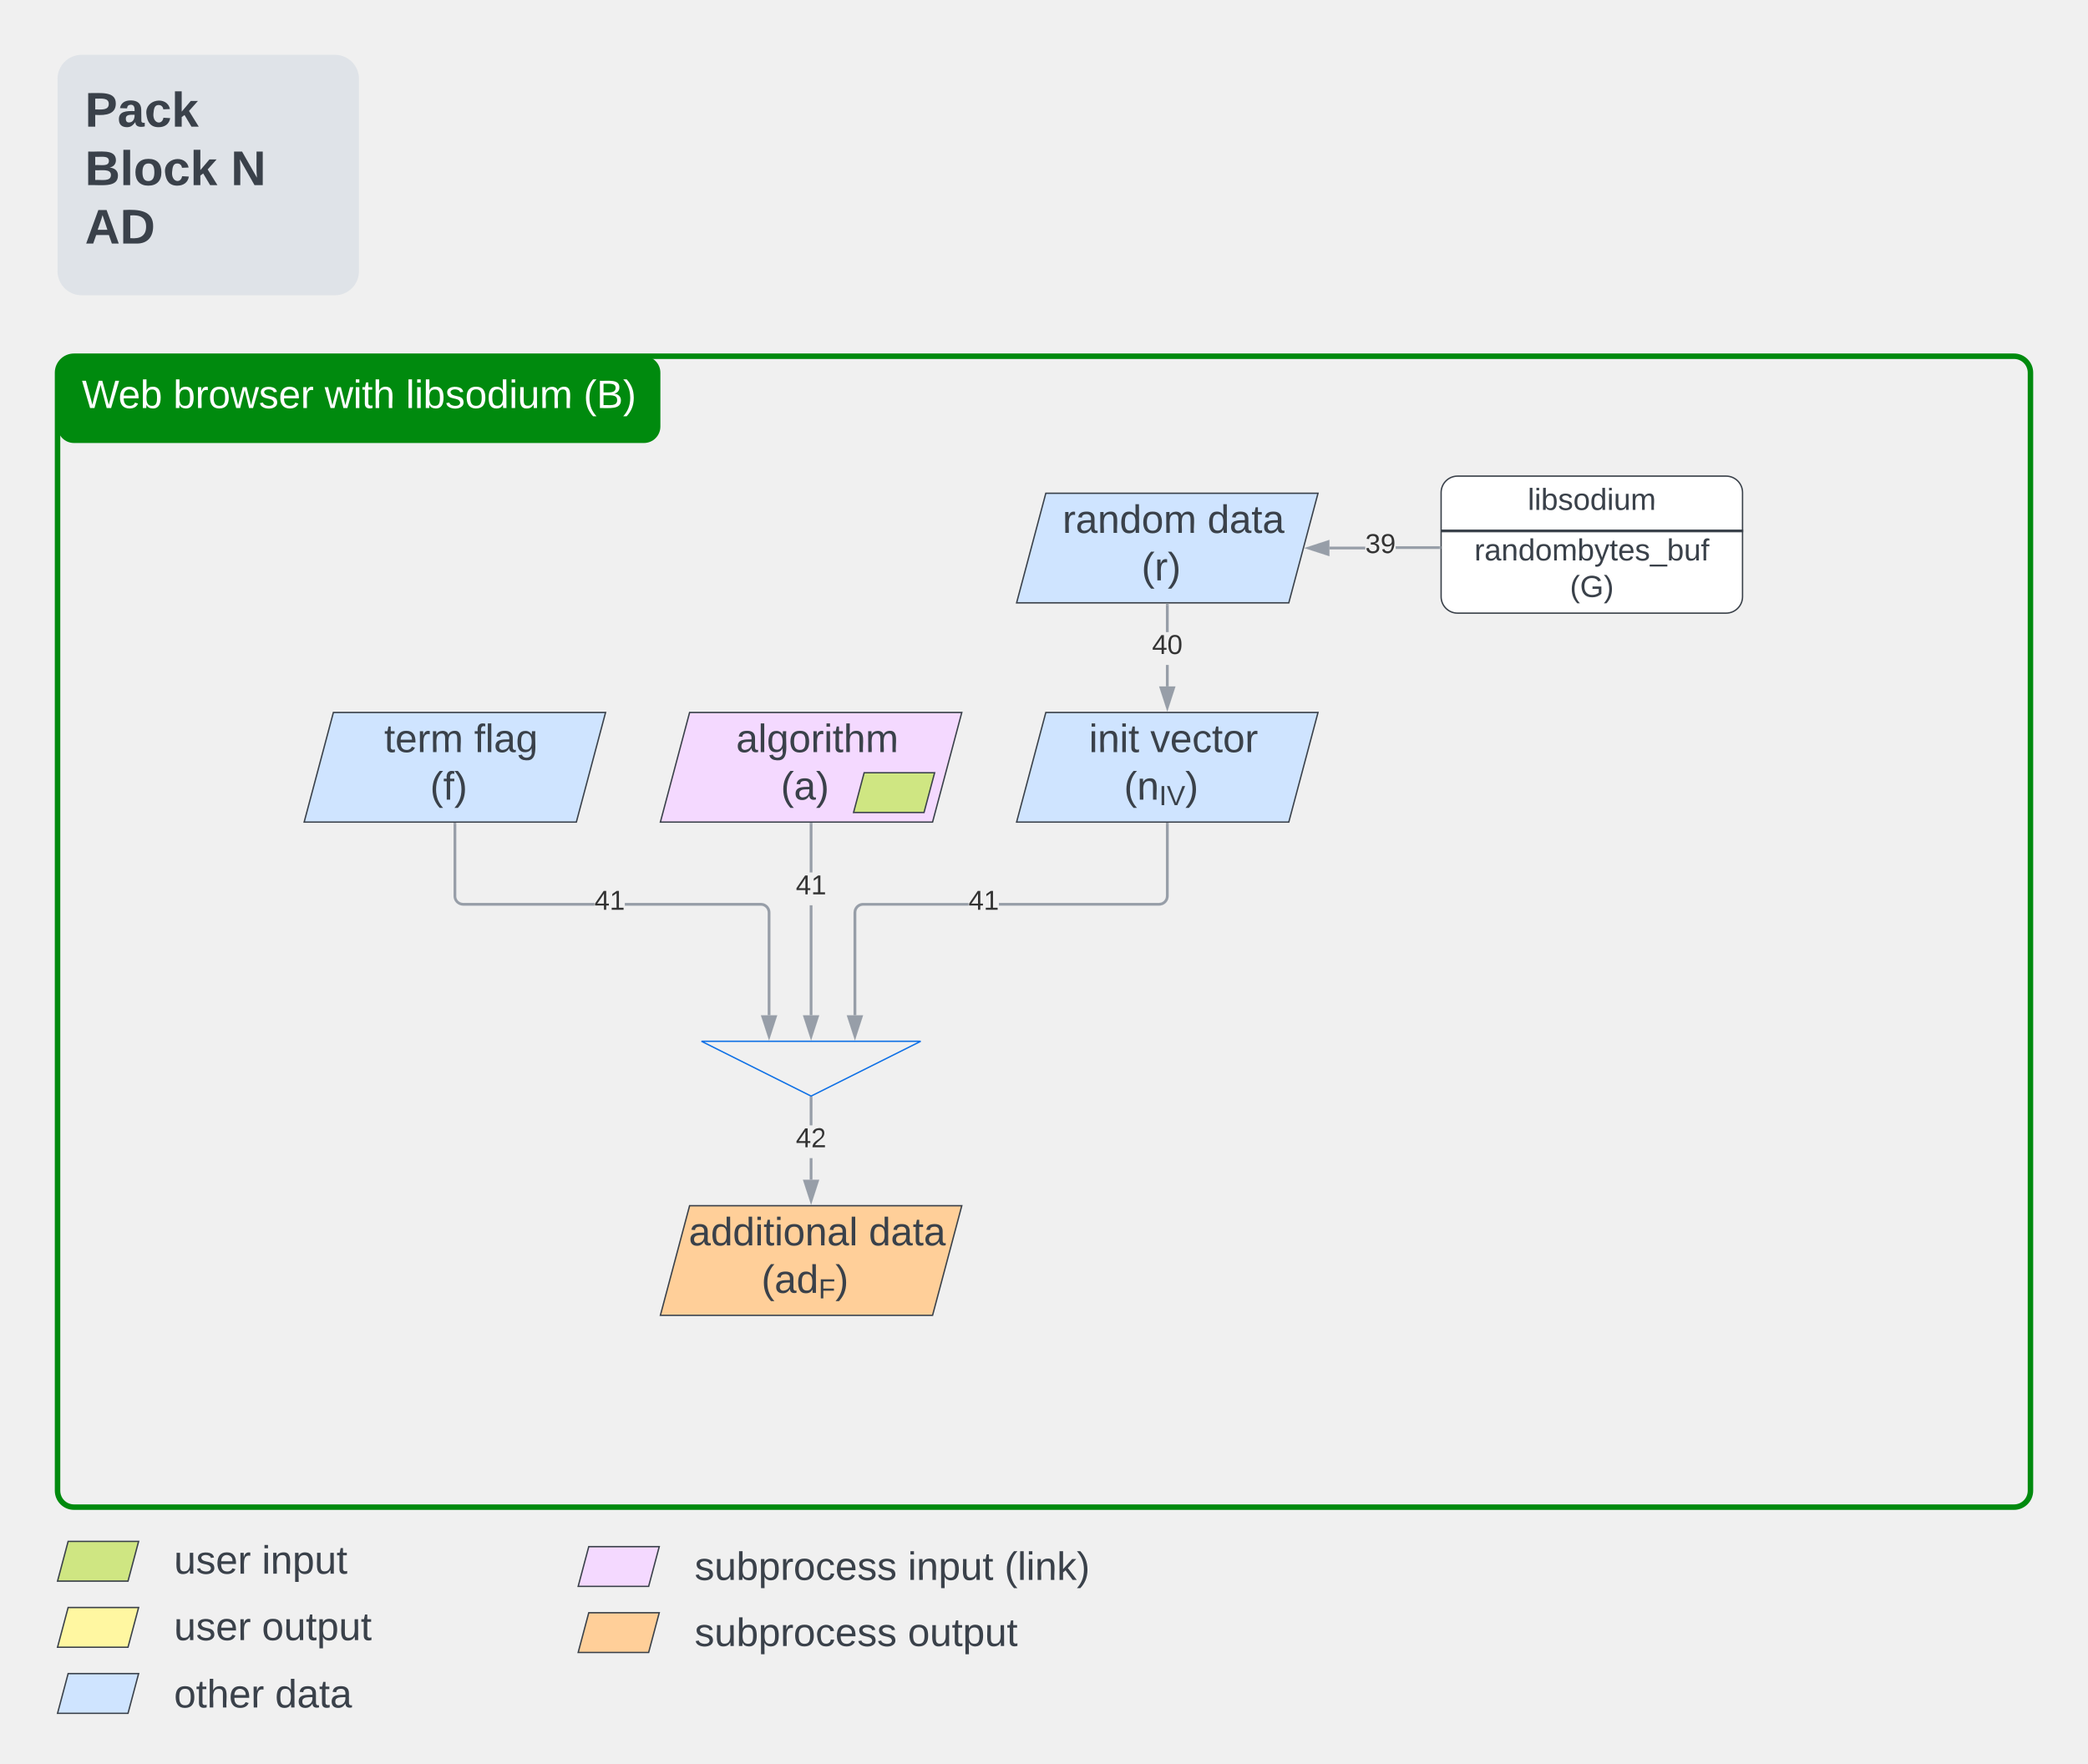
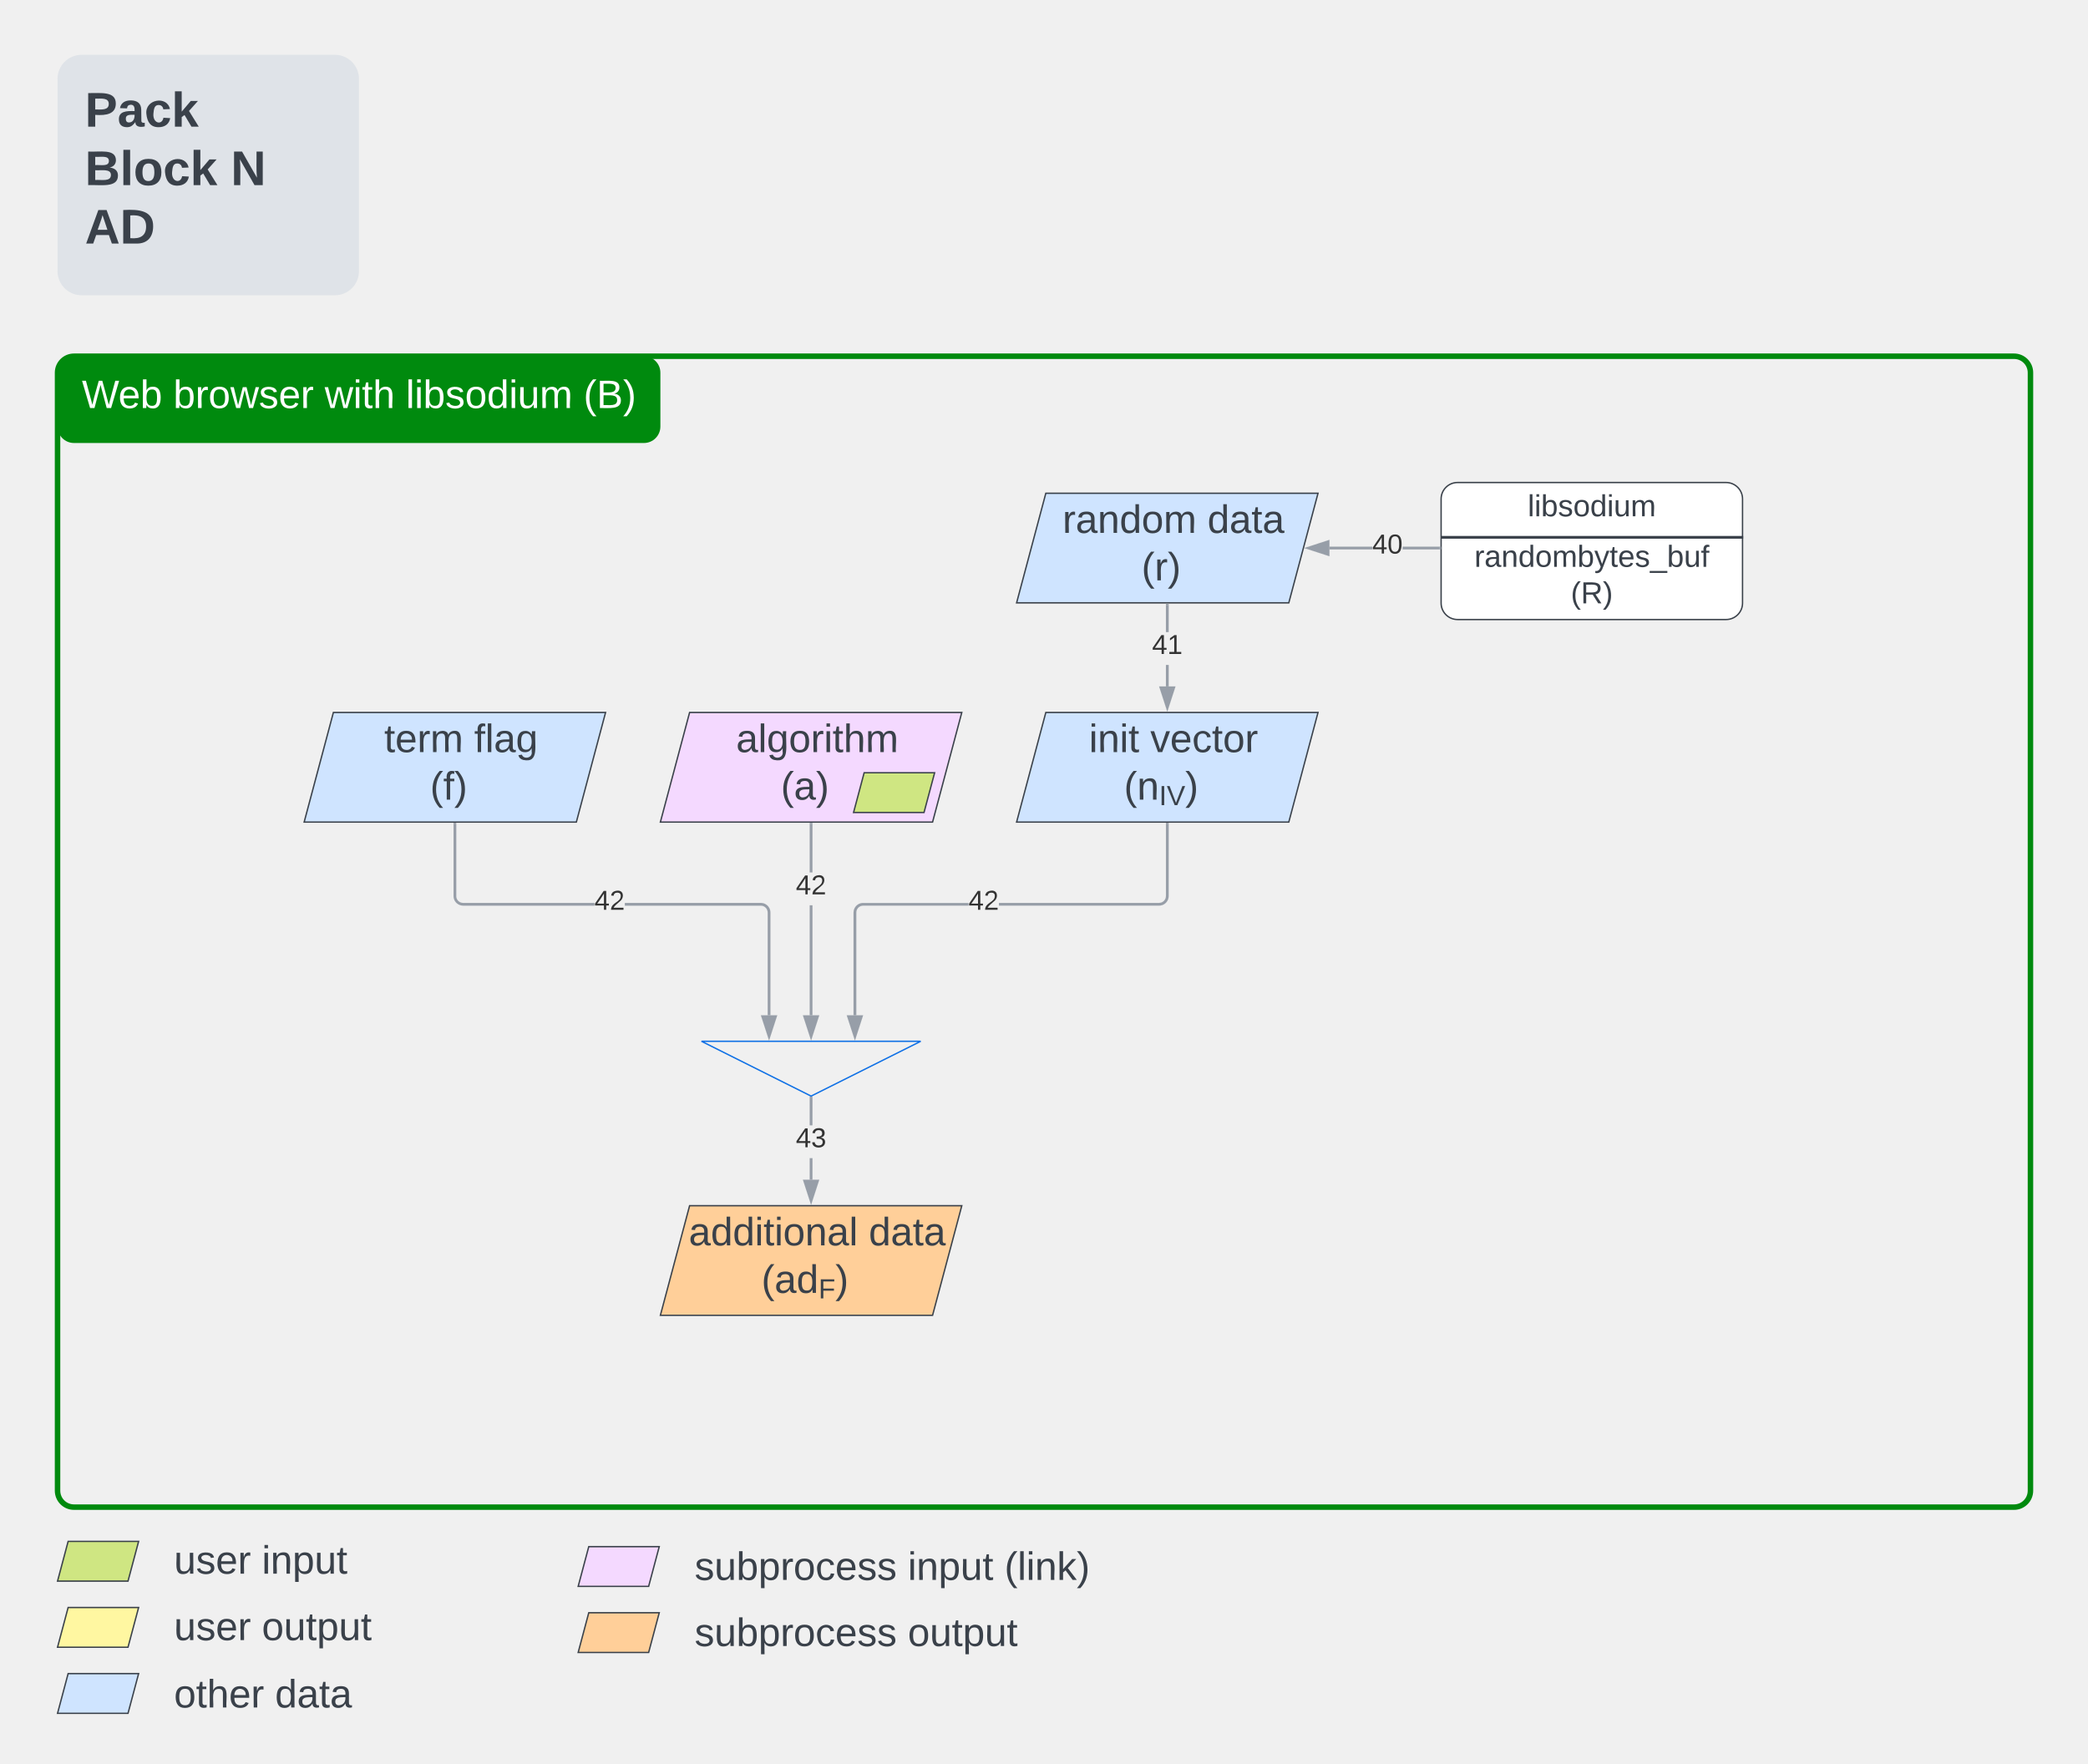
- <svg xmlns="http://www.w3.org/2000/svg" xmlns:ns1="lucid" xmlns:xlink="http://www.w3.org/1999/xlink" width="1524" height="1287" viewBox="0 0 1524 1287">
-   <g ns1:page-tab-id="OwB0BA3-xFTP" transform="translate(-78 1060)">
+ <svg xmlns="http://www.w3.org/2000/svg" xmlns:xlink="http://www.w3.org/1999/xlink" width="1524" height="1287" viewBox="0 0 1524 1287">
+   <g transform="translate(-78 1060)">
    <path fill="none" stroke="#008a0e" stroke-width="4" d="M120-788a12 12 0 0 1 12-12h1416a12 12 0 0 1 12 12V28a12 12 0 0 1-12 12H132a12 12 0 0 1-12-12z" />
    <path fill="#979ea8" stroke="#979ea8" stroke-width=".05" d="M670.98-199H669v-15.67h2zm0-39.67H669v-19.77h2z" />
    <path fill="#979ea8" d="M670.98-258.42H669v-1.5l.98.48.98-.5zm-.98 74.68L665.37-198h9.26z" />
    <path fill="#979ea8" stroke="#979ea8" stroke-width=".05" d="m670-180.58-5.98-18.4h11.96zm-3.3-16.45 3.3 10.14 3.3-10.13z" />
    <use xlink:href="#a" transform="translate(658.894 -222.667)" />
    <path fill="#979ea8" stroke="#979ea8" stroke-width=".05" d="m633.37-400.98 1.05.1 1.07.24 1 .42.93.58.84.7.7.84.58.93.42 1 .25 1.08.1 1.06V-319h-1.96v-74.96l-.07-.83-.2-.75-.3-.73-.4-.67-.52-.6-.6-.5-.67-.43-.72-.3-.76-.18-.83-.06h-99.22v-1.96zm-222.33-4.23.18.75.3.73.42.67.5.6.6.5.68.43.73.3.76.18.84.06h95.82v1.96h-95.9l-1.05-.1-1.06-.24-1-.42-.94-.58-.83-.7-.7-.84-.6-.93-.4-1-.26-1.08-.08-1.06v-52.54h1.96v52.46z" />
    <path fill="#979ea8" d="M410.98-458.47h-1.96v-1.03h1.96zm228.35 154.73L634.7-318h9.27z" />
    <path fill="#979ea8" stroke="#979ea8" stroke-width=".05" d="m639.33-300.58-5.97-18.4h11.95zm-3.3-16.45 3.3 10.14 3.3-10.13z" />
    <use xlink:href="#b" transform="translate(511.86 -396)" />
    <path fill="#ffcf99" stroke="#3a414a" d="M581.33-180H780l-21.33 80H560z" />
    <use xlink:href="#c" transform="translate(580.736 -151.057)" />
    <use xlink:href="#d" transform="translate(712.1 -151.057)" />
    <use xlink:href="#e" transform="translate(633.755 -116.39)" />
    <path fill="none" stroke="#1071e5" d="M590-300h160l-80 40z" />
    <path fill="#f4d9ff" stroke="#3a414a" d="M581.33-540H780l-21.33 80H560z" class="qc-clickable" data-target="06" />
    <use xlink:href="#f" transform="translate(615.283 -511.057)" />
    <use xlink:href="#g" transform="translate(647.93 -476.39)" />
    <path fill="#008a0e" d="M120-788a12 12 0 0 1 12-12h416a12 12 0 0 1 12 12v39.33a12 12 0 0 1-12 12H132a12 12 0 0 1-12-12z" />
    <use xlink:href="#h" transform="translate(137.738 -762.186)" />
    <use xlink:href="#i" transform="translate(204.503 -762.186)" />
    <use xlink:href="#j" transform="translate(315.003 -762.186)" />
    <use xlink:href="#k" transform="translate(374.225 -762.186)" />
    <use xlink:href="#l" transform="translate(503.904 -762.186)" />
    <path fill="#dfe3e8" d="M120-1002.45a17.55 17.55 0 0 1 17.55-17.55h184.9a17.55 17.55 0 0 1 17.55 17.55v140.4a17.55 17.55 0 0 1-17.55 17.55h-184.9A17.55 17.55 0 0 1 120-862.05z" />
    <use xlink:href="#m" transform="translate(140 -967.556)" />
    <use xlink:href="#n" transform="translate(140 -924.889)" />
    <use xlink:href="#o" transform="translate(246.47 -924.889)" />
    <use xlink:href="#p" transform="translate(140 -882.222)" />
    <path fill="#979ea8" stroke="#979ea8" stroke-width=".05" d="M670.98-319H669v-80.25h2zm0-104.25H669v-35.25h2z" />
    <path fill="#979ea8" d="M670.98-458.47H669v-1.03h2zM670-303.74 665.37-318h9.26z" />
    <path fill="#979ea8" stroke="#979ea8" stroke-width=".05" d="m670-300.58-5.98-18.4h11.96zm-3.3-16.45 3.3 10.14 3.3-10.13z" />
    <use xlink:href="#b" transform="translate(658.894 -407.255)" />
    <path fill="#cfe682" stroke="#3a414a" d="M127.73 65h51.44l-7.74 29H120z" />
    <path fill="#cfe4ff" stroke="#3a414a" d="M127.73 161.5h51.44l-7.74 29H120z" />
    <path fill="#fff7a1" stroke="#3a414a" d="M127.73 113.25h51.44l-7.74 29H120z" />
    <path fill="none" d="M200 60h225.93v38.67H200z" />
    <use xlink:href="#q" transform="translate(205 88.564)" />
    <use xlink:href="#r" transform="translate(269.117 88.564)" />
    <path fill="none" d="M200 108.5h240v38.67H200z" />
    <use xlink:href="#q" transform="translate(205 137.064)" />
    <use xlink:href="#s" transform="translate(269.117 137.064)" />
    <path fill="none" d="M200 157.67h240v38.66H200z" />
    <use xlink:href="#t" transform="translate(205 186.23)" />
    <use xlink:href="#u" transform="translate(278.747 186.23)" />
    <path fill="#f4d9ff" stroke="#3a414a" d="M507.73 68.83h51.44l-7.74 29H500z" />
    <path fill="none" d="M580 65h340v36.67H580z" />
    <use xlink:href="#v" transform="translate(585 93.111)" />
    <use xlink:href="#w" transform="translate(740.599 93.111)" />
    <use xlink:href="#x" transform="translate(811.136 93.111)" />
    <use xlink:href="#y" transform="translate(585 127.778)" />
    <path fill="#ffcf99" stroke="#3a414a" d="M507.73 117.08h51.44l-7.74 29H500z" />
    <path fill="none" d="M580 113.25h260v36.67H580z" />
    <use xlink:href="#v" transform="translate(585 141.361)" />
    <use xlink:href="#z" transform="translate(740.599 141.361)" />
    <use xlink:href="#y" transform="translate(585 176.028)" />
    <path fill="#979ea8" stroke="#979ea8" stroke-width=".05" d="M784.9-399.02h-76.86l-.83.06-.75.18-.73.3-.67.42-.6.5-.5.6-.43.68-.3.73-.18.76-.06.84V-319H701v-75.04l.1-1.05.24-1.06.42-1 .58-.94.7-.83.84-.7.93-.6 1-.4 1.08-.26 1.06-.08h76.93zm146.08-6.94-.1 1.05-.24 1.06-.42 1-.58.94-.7.83-.84.7-.93.6-1 .4-1.08.26-1.06.08H807.1V-401h116.86l.83-.06.75-.18.73-.3.67-.42.6-.5.5-.6.43-.68.3-.73.18-.76.06-.84v-52.46H931z" />
    <path fill="#979ea8" d="M930.98-458.47H929v-1.03h2zM702-303.74 697.37-318h9.26z" />
    <path fill="#979ea8" stroke="#979ea8" stroke-width=".05" d="m702-300.58-5.98-18.4h11.96zm-3.3-16.45 3.3 10.14 3.3-10.13z" />
    <use xlink:href="#b" transform="translate(784.894 -396)" />
    <path fill="#cfe4ff" stroke="#3a414a" d="M321.33-540H520l-21.33 80H300z" />
    <use xlink:href="#A" transform="translate(358.453 -511.057)" />
    <use xlink:href="#B" transform="translate(424.095 -511.057)" />
    <use xlink:href="#C" transform="translate(391.943 -476.39)" />
    <path fill="#cfe4ff" stroke="#3a414a" d="M841.33-540H1040l-21.33 80H820z" />
    <use xlink:href="#D" transform="translate(872.835 -511.057)" />
    <use xlink:href="#E" transform="translate(917.613 -511.057)" />
    <use xlink:href="#F" transform="translate(898.382 -476.39)" />
    <path fill="#cfe682" stroke="#3a414a" d="M708.73-496h51.44l-7.74 29H701z" />
    <path fill="#cfe4ff" stroke="#3a414a" d="M841.33-700H1040l-21.33 80H820z" />
    <use xlink:href="#G" transform="translate(853.536 -671.057)" />
    <use xlink:href="#H" transform="translate(959.301 -671.057)" />
    <use xlink:href="#I" transform="translate(911.18 -636.39)" />
    <path fill="#979ea8" stroke="#979ea8" stroke-width=".05" d="M930.98-559H929v-15.67h2zm0-39.67H929v-19.83h2z" />
    <path fill="#979ea8" d="M930.98-618.47H929v-1.03h2zm-.98 74.73L925.37-558h9.26z" />
    <path fill="#979ea8" stroke="#979ea8" stroke-width=".05" d="m930-540.58-5.98-18.4h11.96zm-3.3-16.45 3.3 10.14 3.3-10.13z" />
    <use xlink:href="#J" transform="translate(918.894 -582.667)" />
-     <path fill="#fff" stroke="#3a414a" d="M1129.85-700.5a12 12 0 0 1 12-12h196a12 12 0 0 1 12 12v76a12 12 0 0 1-12 12h-196a12 12 0 0 1-12-12z" />
-     <path fill="none" d="M1129.85-712.5h220v40h-220z" />
-     <use xlink:href="#K" transform="translate(1193.06 -687.847)" />
-     <path fill="none" stroke="#3a414a" stroke-width="2" d="M1130.85-672.5h218.5m-218.47 0h-1.03m219.48 0h1.02" />
-     <path fill="none" d="M1129.85-674.17h220v63.34h-220z" />
-     <use xlink:href="#L" transform="translate(1154.11 -650.967)" />
-     <use xlink:href="#M" transform="translate(1223.863 -624.3)" />
-     <path fill="#979ea8" stroke="#979ea8" stroke-width=".05" d="M1074.48-659.02h-26.13V-661h26.13zm54.37-.34h-32.15v-1.95h32.15z" />
-     <path fill="#979ea8" d="M1129.85-659.36h-1.02v-1.95h1.02zm-82.5 3.99L1033.1-660l14.25-4.63z" />
+     <path fill="#fff" stroke="#3a414a" d="M1129.85-695.83a12 12 0 0 1 12-12h196a12 12 0 0 1 12 12v76a12 12 0 0 1-12 12h-196a12 12 0 0 1-12-12z" />
+     <path fill="none" d="M1129.85-707.83h220v40h-220z" />
+     <use xlink:href="#K" transform="translate(1193.06 -683.18)" />
+     <path fill="none" stroke="#3a414a" stroke-width="2" d="M1130.85-667.83h218.5m-218.47 0h-1.03m219.48 0h1.02" />
+     <path fill="none" d="M1129.85-669.5h220v63.33h-220z" />
+     <use xlink:href="#L" transform="translate(1154.11 -646.3)" />
+     <use xlink:href="#M" transform="translate(1224.511 -619.634)" />
+     <path fill="#979ea8" stroke="#979ea8" stroke-width=".05" d="M1079.56-659.02h-31.2V-661h31.2zm49.3 0h-27.08V-661h27.07z" />
+     <path fill="#979ea8" d="M1129.85-659.02h-1.02V-661h1.02zm-82.5 3.65L1033.1-660l14.25-4.63z" />
    <path fill="#979ea8" stroke="#979ea8" stroke-width=".05" d="m1048.33-654.02-18.4-5.98 18.4-5.98zm-12.1-5.98 10.15 3.3v-6.6z" />
-     <use xlink:href="#N" transform="translate(1074.486 -656.333)" />
+     <use xlink:href="#N" transform="translate(1079.56 -656)" />
    <defs>
      <path id="O" fill="#333" d="M155-56V0h-30v-56H8v-25l114-167h33v167h35v25zm-30-156c-27 46-58 90-88 131h88z" />
-       <path id="P" fill="#333" d="M101-251c82-7 93 87 43 132L82-64C71-53 59-42 53-27h129V0H18c2-99 128-94 128-182 0-28-16-43-45-43s-46 15-49 41l-32-3c6-41 34-60 81-64" />
-       <path id="Q" fill="#333" d="M27 0v-27h64v-190l-56 39v-29l58-41h29v221h61V0z" />
+       <path id="P" fill="#333" d="M126-127c33 6 58 20 58 59 0 88-139 92-164 29-3-8-5-16-6-25l32-3c6 27 21 44 54 44 32 0 52-15 52-46 0-38-36-46-79-43v-28c39 1 72-4 72-42 0-27-17-43-46-43-28 0-47 15-49 41l-32-3c6-42 35-63 81-64 48-1 79 21 79 65 0 36-21 52-52 59" />
+       <path id="Q" fill="#333" d="M101-251c82-7 93 87 43 132L82-64C71-53 59-42 53-27h129V0H18c2-99 128-94 128-182 0-28-16-43-45-43s-46 15-49 41l-32-3c6-41 34-60 81-64" />
      <path id="R" fill="#3a414a" d="M141-36C126-15 110 5 73 4 37 3 15-17 15-53c-1-64 63-63 125-63 3-35-9-54-41-54-24 1-41 7-42 31l-33-3c5-37 33-52 76-52 45 0 72 20 72 64v82c-1 20 7 32 28 27v20c-31 9-61-2-59-35M48-53c0 20 12 33 32 33 41-3 63-29 60-74-43 2-92-5-92 41" />
      <path id="S" fill="#3a414a" d="M85-194c31 0 48 13 60 33l-1-100h32l1 261h-30c-2-10 0-23-3-31C134-8 116 4 85 4 32 4 16-35 15-94c0-66 23-100 70-100m9 24c-40 0-46 34-46 75 0 40 6 74 45 74 42 0 51-32 51-76 0-42-9-74-50-73" />
      <path id="T" fill="#3a414a" d="M24-231v-30h32v30zM24 0v-190h32V0z" />
      <path id="U" fill="#3a414a" d="M59-47c-2 24 18 29 38 22v24C64 9 27 4 27-40v-127H5v-23h24l9-43h21v43h35v23H59z" />
      <path id="V" fill="#3a414a" d="M100-194c62-1 85 37 85 99 1 63-27 99-86 99S16-35 15-95c0-66 28-99 85-99M99-20c44 1 53-31 53-75 0-43-8-75-51-75s-53 32-53 75 10 74 51 75" />
      <path id="W" fill="#3a414a" d="M117-194c89-4 53 116 60 194h-32v-121c0-31-8-49-39-48C34-167 62-67 57 0H25l-1-190h30c1 10-1 24 2 32 11-22 29-35 61-36" />
      <path id="X" fill="#3a414a" d="M24 0v-261h32V0z" />
      <path id="Y" fill="#3a414a" d="M87 75C49 33 22-17 22-94c0-76 28-126 65-167h31c-38 41-64 92-64 168S80 34 118 75z" />
      <path id="Z" fill="#3a414a" d="M63-220v92h138v28H63V0H30v-248h175v28z" />
      <path id="aa" fill="#3a414a" d="M33-261c38 41 65 92 65 168S71 34 33 75H2C39 34 66-17 66-93S39-220 2-261z" />
      <path id="ab" fill="#3a414a" d="M177-190C167-65 218 103 67 71c-23-6-38-20-44-43l32-5c15 47 100 32 89-28v-30C133-14 115 1 83 1 29 1 15-40 15-95c0-56 16-97 71-98 29-1 48 16 59 35 1-10 0-23 2-32zM94-22c36 0 50-32 50-73 0-42-14-75-50-75-39 0-46 34-46 75s6 73 46 73" />
      <path id="ac" fill="#3a414a" d="M114-163C36-179 61-72 57 0H25l-1-190h30c1 12-1 29 2 39 6-27 23-49 58-41z" />
      <path id="ad" fill="#3a414a" d="M106-169C34-169 62-67 57 0H25v-261h32l-1 103c12-21 28-36 61-36 89 0 53 116 60 194h-32v-121c2-32-8-49-39-48" />
      <path id="ae" fill="#3a414a" d="M210-169c-67 3-38 105-44 169h-31v-121c0-29-5-50-35-48C34-165 62-65 56 0H25l-1-190h30c1 10-1 24 2 32 10-44 99-50 107 0 11-21 27-35 58-36 85-2 47 119 55 194h-31v-121c0-29-5-49-35-48" />
      <path id="af" fill="#fff" d="M266 0h-40l-56-210L115 0H75L2-248h35L96-30l15-64 43-154h32l59 218 59-218h35" />
      <path id="ag" fill="#fff" d="M100-194c63 0 86 42 84 106H49c0 40 14 67 53 68 26 1 43-12 49-29l28 8c-11 28-37 45-77 45C44 4 14-33 15-96c1-61 26-98 85-98m52 81c6-60-76-77-97-28-3 7-6 17-6 28z" />
      <path id="ah" fill="#fff" d="M115-194c53 0 69 39 70 98 0 66-23 100-70 100C84 3 66-7 56-30L54 0H23l1-261h32v101c10-23 28-34 59-34m-8 174c40 0 45-34 45-75 0-40-5-75-45-74-42 0-51 32-51 76 0 43 10 73 51 73" />
      <path id="ai" fill="#fff" d="M114-163C36-179 61-72 57 0H25l-1-190h30c1 12-1 29 2 39 6-27 23-49 58-41z" />
      <path id="aj" fill="#fff" d="M100-194c62-1 85 37 85 99 1 63-27 99-86 99S16-35 15-95c0-66 28-99 85-99M99-20c44 1 53-31 53-75 0-43-8-75-51-75s-53 32-53 75 10 74 51 75" />
      <path id="ak" fill="#fff" d="M206 0h-36l-40-164L89 0H53L-1-190h32L70-26l43-164h34l41 164 42-164h31" />
      <path id="al" fill="#fff" d="M135-143c-3-34-86-38-87 0 15 53 115 12 119 90S17 21 10-45l28-5c4 36 97 45 98 0-10-56-113-15-118-90-4-57 82-63 122-42 12 7 21 19 24 35" />
      <path id="am" fill="#fff" d="M24-231v-30h32v30zM24 0v-190h32V0z" />
      <path id="an" fill="#fff" d="M59-47c-2 24 18 29 38 22v24C64 9 27 4 27-40v-127H5v-23h24l9-43h21v43h35v23H59z" />
      <path id="ao" fill="#fff" d="M106-169C34-169 62-67 57 0H25v-261h32l-1 103c12-21 28-36 61-36 89 0 53 116 60 194h-32v-121c2-32-8-49-39-48" />
      <path id="ap" fill="#fff" d="M24 0v-261h32V0z" />
      <path id="aq" fill="#fff" d="M85-194c31 0 48 13 60 33l-1-100h32l1 261h-30c-2-10 0-23-3-31C134-8 116 4 85 4 32 4 16-35 15-94c0-66 23-100 70-100m9 24c-40 0-46 34-46 75 0 40 6 74 45 74 42 0 51-32 51-76 0-42-9-74-50-73" />
      <path id="ar" fill="#fff" d="M84 4C-5 8 30-112 23-190h32v120c0 31 7 50 39 49 72-2 45-101 50-169h31l1 190h-30c-1-10 1-25-2-33-11 22-28 36-60 37" />
      <path id="as" fill="#fff" d="M210-169c-67 3-38 105-44 169h-31v-121c0-29-5-50-35-48C34-165 62-65 56 0H25l-1-190h30c1 10-1 24 2 32 10-44 99-50 107 0 11-21 27-35 58-36 85-2 47 119 55 194h-31v-121c0-29-5-49-35-48" />
      <path id="at" fill="#fff" d="M87 75C49 33 22-17 22-94c0-76 28-126 65-167h31c-38 41-64 92-64 168S80 34 118 75z" />
      <path id="au" fill="#fff" d="M160-131c35 5 61 23 61 61C221 17 115-2 30 0v-248c76 3 177-17 177 60 0 33-19 50-47 57m-97-11c50-1 110 9 110-42 0-47-63-36-110-37zm0 115c55-2 124 14 124-45 0-56-70-42-124-44z" />
      <path id="av" fill="#fff" d="M33-261c38 41 65 92 65 168S71 34 33 75H2C39 34 66-17 66-93S39-220 2-261z" />
      <path id="aw" fill="#3a414a" d="M24-248c93 1 206-16 204 79-1 75-69 88-152 82V0H24zm52 121c47 0 100 7 100-41 0-47-54-39-100-39z" />
      <path id="ax" fill="#3a414a" d="M133-34C117-15 103 5 69 4 32 3 11-16 11-54c-1-60 55-63 116-61 1-26-3-47-28-47-18 1-26 9-28 27l-52-2c7-38 36-58 82-57s74 22 75 68l1 82c-1 14 12 18 25 15v27c-30 8-71 5-69-32m-48 3c29 0 43-24 42-57-32 0-66-3-65 30 0 17 8 27 23 27" />
      <path id="ay" fill="#3a414a" d="M190-63c-7 42-38 67-86 67-59 0-84-38-90-98-12-110 154-137 174-36l-49 2c-2-19-15-32-35-32-30 0-35 28-38 64-6 74 65 87 74 30" />
      <path id="az" fill="#3a414a" d="M147 0 96-86 75-71V0H25v-261h50v150l67-79h53l-66 74L201 0z" />
      <path id="aA" fill="#3a414a" d="M182-130c37 4 62 22 62 59C244 23 116-4 24 0v-248c84 5 203-23 205 63 0 31-19 50-47 55M76-148c40-3 101 13 101-30 0-44-60-28-101-31zm0 110c48-3 116 14 116-37 0-48-69-32-116-35z" />
      <path id="aB" fill="#3a414a" d="M25 0v-261h50V0z" />
      <path id="aC" fill="#3a414a" d="M110-194c64 0 96 36 96 99 0 64-35 99-97 99-61 0-95-36-95-99 0-62 34-99 96-99m-1 164c35 0 45-28 45-65 0-40-10-65-43-65-34 0-45 26-45 65 0 36 10 65 43 65" />
      <path id="aD" fill="#3a414a" d="M175 0 67-191c6 58 2 128 3 191H24v-248h59L193-55c-6-58-2-129-3-193h46V0z" />
      <path id="aE" fill="#3a414a" d="m199 0-22-63H83L61 0H9l90-248h61L250 0zm-33-102-36-108c-10 38-24 72-36 108z" />
      <path id="aF" fill="#3a414a" d="M24-248c120-7 223 5 221 122C244-46 201 0 124 0H24zM76-40c74 7 117-18 117-86 0-67-45-88-117-82z" />
      <path id="aG" fill="#3a414a" d="M84 4C-5 8 30-112 23-190h32v120c0 31 7 50 39 49 72-2 45-101 50-169h31l1 190h-30c-1-10 1-25-2-33-11 22-28 36-60 37" />
      <path id="aH" fill="#3a414a" d="M135-143c-3-34-86-38-87 0 15 53 115 12 119 90S17 21 10-45l28-5c4 36 97 45 98 0-10-56-113-15-118-90-4-57 82-63 122-42 12 7 21 19 24 35" />
      <path id="aI" fill="#3a414a" d="M100-194c63 0 86 42 84 106H49c0 40 14 67 53 68 26 1 43-12 49-29l28 8c-11 28-37 45-77 45C44 4 14-33 15-96c1-61 26-98 85-98m52 81c6-60-76-77-97-28-3 7-6 17-6 28z" />
      <path id="aJ" fill="#3a414a" d="M115-194c55 1 70 41 70 98S169 2 115 4C84 4 66-9 55-30l1 105H24l-1-265h31l2 30c10-21 28-34 59-34m-8 174c40 0 45-34 45-75s-6-73-45-74c-42 0-51 32-51 76 0 43 10 73 51 73" />
      <path id="aK" fill="#3a414a" d="M115-194c53 0 69 39 70 98 0 66-23 100-70 100C84 3 66-7 56-30L54 0H23l1-261h32v101c10-23 28-34 59-34m-8 174c40 0 45-34 45-75 0-40-5-75-45-74-42 0-51 32-51 76 0 43 10 73 51 73" />
      <path id="aL" fill="#3a414a" d="M96-169c-40 0-48 33-48 73s9 75 48 75c24 0 41-14 43-38l32 2c-6 37-31 61-74 61-59 0-76-41-82-99-10-93 101-131 147-64 4 7 5 14 7 22l-32 3c-4-21-16-35-41-35" />
      <path id="aM" fill="#3a414a" d="M143 0 79-87 56-68V0H24v-261h32v163l83-92h37l-77 82L181 0z" />
      <path id="aN" fill="#3a414a" d="M101-234c-31-9-42 10-38 44h38v23H63V0H32v-167H5v-23h27c-7-52 17-82 69-68z" />
      <path id="aO" fill="#3a414a" d="M108 0H70L1-190h34L89-25l56-165h34" />
      <path id="aP" fill="#3a414a" d="M33 0v-248h34V0z" />
      <path id="aQ" fill="#3a414a" d="M137 0h-34L2-248h35l83 218 83-218h36" />
-       <path id="aR" fill="#333" d="M101-251c68 0 85 55 85 127S166 4 100 4C33 4 14-52 14-124c0-73 17-127 87-127m-1 229c47 0 54-49 54-102s-4-102-53-102c-51 0-55 48-55 102 0 53 5 102 54 102" />
+       <path id="aR" fill="#333" d="M27 0v-27h64v-190l-56 39v-29l58-41h29v221h61V0z" />
      <path id="aS" fill="#3a414a" d="M179-190 93 31C79 59 56 82 12 73V49c39 6 53-20 64-50L1-190h34L92-34l54-156z" />
      <path id="aT" fill="#3a414a" d="M-5 72V49h209v23z" />
-       <path id="aU" fill="#3a414a" d="M143 4C61 4 22-44 18-125c-5-107 100-154 193-111 17 8 29 25 37 43l-32 9c-13-25-37-40-76-40-61 0-88 39-88 99 0 61 29 100 91 101 35 0 62-11 79-27v-45h-74v-28h105v86C228-13 192 4 143 4" />
-       <path id="aV" fill="#333" d="M126-127c33 6 58 20 58 59 0 88-139 92-164 29-3-8-5-16-6-25l32-3c6 27 21 44 54 44 32 0 52-15 52-46 0-38-36-46-79-43v-28c39 1 72-4 72-42 0-27-17-43-46-43-28 0-47 15-49 41l-32-3c6-42 35-63 81-64 48-1 79 21 79 65 0 36-21 52-52 59" />
-       <path id="aW" fill="#333" d="M99-251c64 0 84 50 84 122C183-37 130 33 47-8c-14-7-20-23-25-40l30-5c6 39 69 39 84 7 9-19 16-44 16-74-10 22-31 35-62 35-49 0-73-33-73-83 0-54 28-83 82-83m-1 141c31-1 51-18 51-49 0-36-14-67-51-67-34 0-49 23-49 58 0 34 15 58 49 58" />
+       <path id="aU" fill="#3a414a" d="M233-177c-1 41-23 64-60 70L243 0h-38l-65-103H63V0H30v-248c88 3 205-21 203 71M63-129c60-2 137 13 137-47 0-61-80-42-137-45z" />
+       <path id="aV" fill="#333" d="M101-251c68 0 85 55 85 127S166 4 100 4C33 4 14-52 14-124c0-73 17-127 87-127m-1 229c47 0 54-49 54-102s-4-102-53-102c-51 0-55 48-55 102 0 53 5 102 54 102" />
      <g id="a">
        <use xlink:href="#O" transform="scale(.05556)" />
        <use xlink:href="#P" transform="translate(11.111)scale(.05556)" />
      </g>
      <g id="b">
        <use xlink:href="#O" transform="scale(.05556)" />
        <use xlink:href="#Q" transform="translate(11.111)scale(.05556)" />
      </g>
      <g id="c">
        <use xlink:href="#R" transform="scale(.08025)" />
        <use xlink:href="#S" transform="translate(16.05)scale(.08025)" />
        <use xlink:href="#S" transform="translate(32.099)scale(.08025)" />
        <use xlink:href="#T" transform="translate(48.148)scale(.08025)" />
        <use xlink:href="#U" transform="translate(54.488)scale(.08025)" />
        <use xlink:href="#T" transform="translate(62.512)scale(.08025)" />
        <use xlink:href="#V" transform="translate(68.852)scale(.08025)" />
        <use xlink:href="#W" transform="translate(84.901)scale(.08025)" />
        <use xlink:href="#R" transform="translate(100.95)scale(.08025)" />
        <use xlink:href="#X" transform="translate(117)scale(.08025)" />
      </g>
      <g id="d">
        <use xlink:href="#S" transform="scale(.08025)" />
        <use xlink:href="#R" transform="translate(16.05)scale(.08025)" />
        <use xlink:href="#U" transform="translate(32.099)scale(.08025)" />
        <use xlink:href="#R" transform="translate(40.123)scale(.08025)" />
      </g>
      <g id="e">
        <use xlink:href="#Y" transform="scale(.08025)" />
        <use xlink:href="#R" transform="translate(9.55)scale(.08025)" />
        <use xlink:href="#S" transform="translate(25.599)scale(.08025)" />
        <use xlink:href="#Z" transform="translate(41.648 4.044)scale(.05617)" />
        <use xlink:href="#aa" transform="translate(53.95)scale(.08025)" />
      </g>
      <g id="f">
        <use xlink:href="#R" transform="scale(.08025)" />
        <use xlink:href="#X" transform="translate(16.05)scale(.08025)" />
        <use xlink:href="#ab" transform="translate(22.389)scale(.08025)" />
        <use xlink:href="#V" transform="translate(38.438)scale(.08025)" />
        <use xlink:href="#ac" transform="translate(54.488)scale(.08025)" />
        <use xlink:href="#T" transform="translate(64.037)scale(.08025)" />
        <use xlink:href="#U" transform="translate(70.377)scale(.08025)" />
        <use xlink:href="#ad" transform="translate(78.401)scale(.08025)" />
        <use xlink:href="#ae" transform="translate(94.45)scale(.08025)" />
      </g>
      <g id="g">
        <use xlink:href="#Y" transform="scale(.08025)" />
        <use xlink:href="#R" transform="translate(9.55)scale(.08025)" />
        <use xlink:href="#aa" transform="translate(25.599)scale(.08025)" />
      </g>
      <g id="h">
        <use xlink:href="#af" transform="scale(.08025)" />
        <use xlink:href="#ag" transform="translate(26.642)scale(.08025)" />
        <use xlink:href="#ah" transform="translate(42.691)scale(.08025)" />
      </g>
      <g id="i">
        <use xlink:href="#ah" transform="scale(.08025)" />
        <use xlink:href="#ai" transform="translate(16.05)scale(.08025)" />
        <use xlink:href="#aj" transform="translate(25.599)scale(.08025)" />
        <use xlink:href="#ak" transform="translate(41.648)scale(.08025)" />
        <use xlink:href="#al" transform="translate(62.432)scale(.08025)" />
        <use xlink:href="#ag" transform="translate(76.877)scale(.08025)" />
        <use xlink:href="#ai" transform="translate(92.926)scale(.08025)" />
      </g>
      <g id="j">
        <use xlink:href="#ak" transform="scale(.08025)" />
        <use xlink:href="#am" transform="translate(20.784)scale(.08025)" />
        <use xlink:href="#an" transform="translate(27.123)scale(.08025)" />
        <use xlink:href="#ao" transform="translate(35.148)scale(.08025)" />
      </g>
      <g id="k">
        <use xlink:href="#ap" transform="scale(.08025)" />
        <use xlink:href="#am" transform="translate(6.34)scale(.08025)" />
        <use xlink:href="#ah" transform="translate(12.679)scale(.08025)" />
        <use xlink:href="#al" transform="translate(28.728)scale(.08025)" />
        <use xlink:href="#aj" transform="translate(43.173)scale(.08025)" />
        <use xlink:href="#aq" transform="translate(59.222)scale(.08025)" />
        <use xlink:href="#am" transform="translate(75.272)scale(.08025)" />
        <use xlink:href="#ar" transform="translate(81.611)scale(.08025)" />
        <use xlink:href="#as" transform="translate(97.66)scale(.08025)" />
      </g>
      <g id="l">
        <use xlink:href="#at" transform="scale(.08025)" />
        <use xlink:href="#au" transform="translate(9.55)scale(.08025)" />
        <use xlink:href="#av" transform="translate(28.809)scale(.08025)" />
      </g>
      <g id="m">
        <use xlink:href="#aw" transform="scale(.09877)" />
        <use xlink:href="#ax" transform="translate(23.704)scale(.09877)" />
        <use xlink:href="#ay" transform="translate(43.457)scale(.09877)" />
        <use xlink:href="#az" transform="translate(63.21)scale(.09877)" />
      </g>
      <g id="n">
        <use xlink:href="#aA" transform="scale(.09877)" />
        <use xlink:href="#aB" transform="translate(25.58)scale(.09877)" />
        <use xlink:href="#aC" transform="translate(35.457)scale(.09877)" />
        <use xlink:href="#ay" transform="translate(57.086)scale(.09877)" />
        <use xlink:href="#az" transform="translate(76.84)scale(.09877)" />
      </g>
      <g id="p">
        <use xlink:href="#aE" transform="scale(.09877)" />
        <use xlink:href="#aF" transform="translate(25.58)scale(.09877)" />
      </g>
      <g id="q">
        <use xlink:href="#aG" transform="scale(.08025)" />
        <use xlink:href="#aH" transform="translate(16.05)scale(.08025)" />
        <use xlink:href="#aI" transform="translate(30.494)scale(.08025)" />
        <use xlink:href="#ac" transform="translate(46.543)scale(.08025)" />
      </g>
      <g id="r">
        <use xlink:href="#T" transform="scale(.08025)" />
        <use xlink:href="#W" transform="translate(6.34)scale(.08025)" />
        <use xlink:href="#aJ" transform="translate(22.389)scale(.08025)" />
        <use xlink:href="#aG" transform="translate(38.438)scale(.08025)" />
        <use xlink:href="#U" transform="translate(54.488)scale(.08025)" />
      </g>
      <g id="s">
        <use xlink:href="#V" transform="scale(.08025)" />
        <use xlink:href="#aG" transform="translate(16.05)scale(.08025)" />
        <use xlink:href="#U" transform="translate(32.099)scale(.08025)" />
        <use xlink:href="#aJ" transform="translate(40.123)scale(.08025)" />
        <use xlink:href="#aG" transform="translate(56.173)scale(.08025)" />
        <use xlink:href="#U" transform="translate(72.222)scale(.08025)" />
      </g>
      <g id="t">
        <use xlink:href="#V" transform="scale(.08025)" />
        <use xlink:href="#U" transform="translate(16.05)scale(.08025)" />
        <use xlink:href="#ad" transform="translate(24.074)scale(.08025)" />
        <use xlink:href="#aI" transform="translate(40.123)scale(.08025)" />
        <use xlink:href="#ac" transform="translate(56.173)scale(.08025)" />
      </g>
      <g id="u">
        <use xlink:href="#S" transform="scale(.08025)" />
        <use xlink:href="#R" transform="translate(16.05)scale(.08025)" />
        <use xlink:href="#U" transform="translate(32.099)scale(.08025)" />
        <use xlink:href="#R" transform="translate(40.123)scale(.08025)" />
      </g>
      <g id="v">
        <use xlink:href="#aH" transform="scale(.08025)" />
        <use xlink:href="#aG" transform="translate(14.444)scale(.08025)" />
        <use xlink:href="#aK" transform="translate(30.494)scale(.08025)" />
        <use xlink:href="#aJ" transform="translate(46.543)scale(.08025)" />
        <use xlink:href="#ac" transform="translate(62.593)scale(.08025)" />
        <use xlink:href="#V" transform="translate(72.142)scale(.08025)" />
        <use xlink:href="#aL" transform="translate(88.191)scale(.08025)" />
        <use xlink:href="#aI" transform="translate(102.636)scale(.08025)" />
        <use xlink:href="#aH" transform="translate(118.685)scale(.08025)" />
        <use xlink:href="#aH" transform="translate(133.13)scale(.08025)" />
      </g>
      <g id="w">
        <use xlink:href="#T" transform="scale(.08025)" />
        <use xlink:href="#W" transform="translate(6.34)scale(.08025)" />
        <use xlink:href="#aJ" transform="translate(22.389)scale(.08025)" />
        <use xlink:href="#aG" transform="translate(38.438)scale(.08025)" />
        <use xlink:href="#U" transform="translate(54.488)scale(.08025)" />
      </g>
      <g id="x">
        <use xlink:href="#Y" transform="scale(.08025)" />
        <use xlink:href="#X" transform="translate(9.55)scale(.08025)" />
        <use xlink:href="#T" transform="translate(15.889)scale(.08025)" />
        <use xlink:href="#W" transform="translate(22.228)scale(.08025)" />
        <use xlink:href="#aM" transform="translate(38.278)scale(.08025)" />
        <use xlink:href="#aa" transform="translate(52.722)scale(.08025)" />
      </g>
      <g id="z">
        <use xlink:href="#V" transform="scale(.08025)" />
        <use xlink:href="#aG" transform="translate(16.05)scale(.08025)" />
        <use xlink:href="#U" transform="translate(32.099)scale(.08025)" />
        <use xlink:href="#aJ" transform="translate(40.123)scale(.08025)" />
        <use xlink:href="#aG" transform="translate(56.173)scale(.08025)" />
        <use xlink:href="#U" transform="translate(72.222)scale(.08025)" />
      </g>
      <g id="A">
        <use xlink:href="#U" transform="scale(.08025)" />
        <use xlink:href="#aI" transform="translate(8.025)scale(.08025)" />
        <use xlink:href="#ac" transform="translate(24.074)scale(.08025)" />
        <use xlink:href="#ae" transform="translate(33.623)scale(.08025)" />
      </g>
      <g id="B">
        <use xlink:href="#aN" transform="scale(.08025)" />
        <use xlink:href="#X" transform="translate(8.025)scale(.08025)" />
        <use xlink:href="#R" transform="translate(14.364)scale(.08025)" />
        <use xlink:href="#ab" transform="translate(30.414)scale(.08025)" />
      </g>
      <g id="C">
        <use xlink:href="#Y" transform="scale(.08025)" />
        <use xlink:href="#aN" transform="translate(9.55)scale(.08025)" />
        <use xlink:href="#aa" transform="translate(17.574)scale(.08025)" />
      </g>
      <g id="D">
        <use xlink:href="#T" transform="scale(.08025)" />
        <use xlink:href="#W" transform="translate(6.34)scale(.08025)" />
        <use xlink:href="#T" transform="translate(22.389)scale(.08025)" />
        <use xlink:href="#U" transform="translate(28.728)scale(.08025)" />
      </g>
      <g id="E">
        <use xlink:href="#aO" transform="scale(.08025)" />
        <use xlink:href="#aI" transform="translate(14.444)scale(.08025)" />
        <use xlink:href="#aL" transform="translate(30.494)scale(.08025)" />
        <use xlink:href="#U" transform="translate(44.938)scale(.08025)" />
        <use xlink:href="#V" transform="translate(52.963)scale(.08025)" />
        <use xlink:href="#ac" transform="translate(69.012)scale(.08025)" />
      </g>
      <g id="F">
        <use xlink:href="#Y" transform="scale(.08025)" />
        <use xlink:href="#W" transform="translate(9.55)scale(.08025)" />
        <use xlink:href="#aP" transform="translate(25.599 4.044)scale(.05617)" />
        <use xlink:href="#aQ" transform="translate(31.216 4.044)scale(.05617)" />
        <use xlink:href="#aa" transform="translate(44.698)scale(.08025)" />
      </g>
      <g id="G">
        <use xlink:href="#ac" transform="scale(.08025)" />
        <use xlink:href="#R" transform="translate(9.55)scale(.08025)" />
        <use xlink:href="#W" transform="translate(25.599)scale(.08025)" />
        <use xlink:href="#S" transform="translate(41.648)scale(.08025)" />
        <use xlink:href="#V" transform="translate(57.698)scale(.08025)" />
        <use xlink:href="#ae" transform="translate(73.747)scale(.08025)" />
      </g>
      <g id="H">
        <use xlink:href="#S" transform="scale(.08025)" />
        <use xlink:href="#R" transform="translate(16.05)scale(.08025)" />
        <use xlink:href="#U" transform="translate(32.099)scale(.08025)" />
        <use xlink:href="#R" transform="translate(40.123)scale(.08025)" />
      </g>
      <g id="I">
        <use xlink:href="#Y" transform="scale(.08025)" />
        <use xlink:href="#ac" transform="translate(9.55)scale(.08025)" />
        <use xlink:href="#aa" transform="translate(19.099)scale(.08025)" />
      </g>
      <g id="J">
        <use xlink:href="#O" transform="scale(.05556)" />
        <use xlink:href="#aR" transform="translate(11.111)scale(.05556)" />
      </g>
      <g id="K">
        <use xlink:href="#X" transform="scale(.06173)" />
        <use xlink:href="#T" transform="translate(4.877)scale(.06173)" />
        <use xlink:href="#aK" transform="translate(9.753)scale(.06173)" />
        <use xlink:href="#aH" transform="translate(22.099)scale(.06173)" />
        <use xlink:href="#V" transform="translate(33.21)scale(.06173)" />
        <use xlink:href="#S" transform="translate(45.556)scale(.06173)" />
        <use xlink:href="#T" transform="translate(57.901)scale(.06173)" />
        <use xlink:href="#aG" transform="translate(62.778)scale(.06173)" />
        <use xlink:href="#ae" transform="translate(75.123)scale(.06173)" />
      </g>
      <g id="L">
        <use xlink:href="#ac" transform="scale(.06173)" />
        <use xlink:href="#R" transform="translate(7.346)scale(.06173)" />
        <use xlink:href="#W" transform="translate(19.691)scale(.06173)" />
        <use xlink:href="#S" transform="translate(32.037)scale(.06173)" />
        <use xlink:href="#V" transform="translate(44.383)scale(.06173)" />
        <use xlink:href="#ae" transform="translate(56.728)scale(.06173)" />
        <use xlink:href="#aK" transform="translate(75.185)scale(.06173)" />
        <use xlink:href="#aS" transform="translate(87.53)scale(.06173)" />
        <use xlink:href="#U" transform="translate(98.642)scale(.06173)" />
        <use xlink:href="#aI" transform="translate(104.815)scale(.06173)" />
        <use xlink:href="#aH" transform="translate(117.16)scale(.06173)" />
        <use xlink:href="#aT" transform="translate(128.272)scale(.06173)" />
        <use xlink:href="#aK" transform="translate(140.617)scale(.06173)" />
        <use xlink:href="#aG" transform="translate(152.963)scale(.06173)" />
        <use xlink:href="#aN" transform="translate(165.309)scale(.06173)" />
      </g>
      <g id="M">
        <use xlink:href="#Y" transform="scale(.06173)" />
        <use xlink:href="#aU" transform="translate(7.346)scale(.06173)" />
-         <use xlink:href="#aa" transform="translate(24.63)scale(.06173)" />
+         <use xlink:href="#aa" transform="translate(23.333)scale(.06173)" />
      </g>
      <g id="N">
-         <use xlink:href="#aV" transform="scale(.05556)" />
-         <use xlink:href="#aW" transform="translate(11.111)scale(.05556)" />
+         <use xlink:href="#O" transform="scale(.05556)" />
+         <use xlink:href="#aV" transform="translate(11.111)scale(.05556)" />
      </g>
      <use xlink:href="#aD" id="o" transform="scale(.09877)" />
    </defs>
  </g>
</svg>
